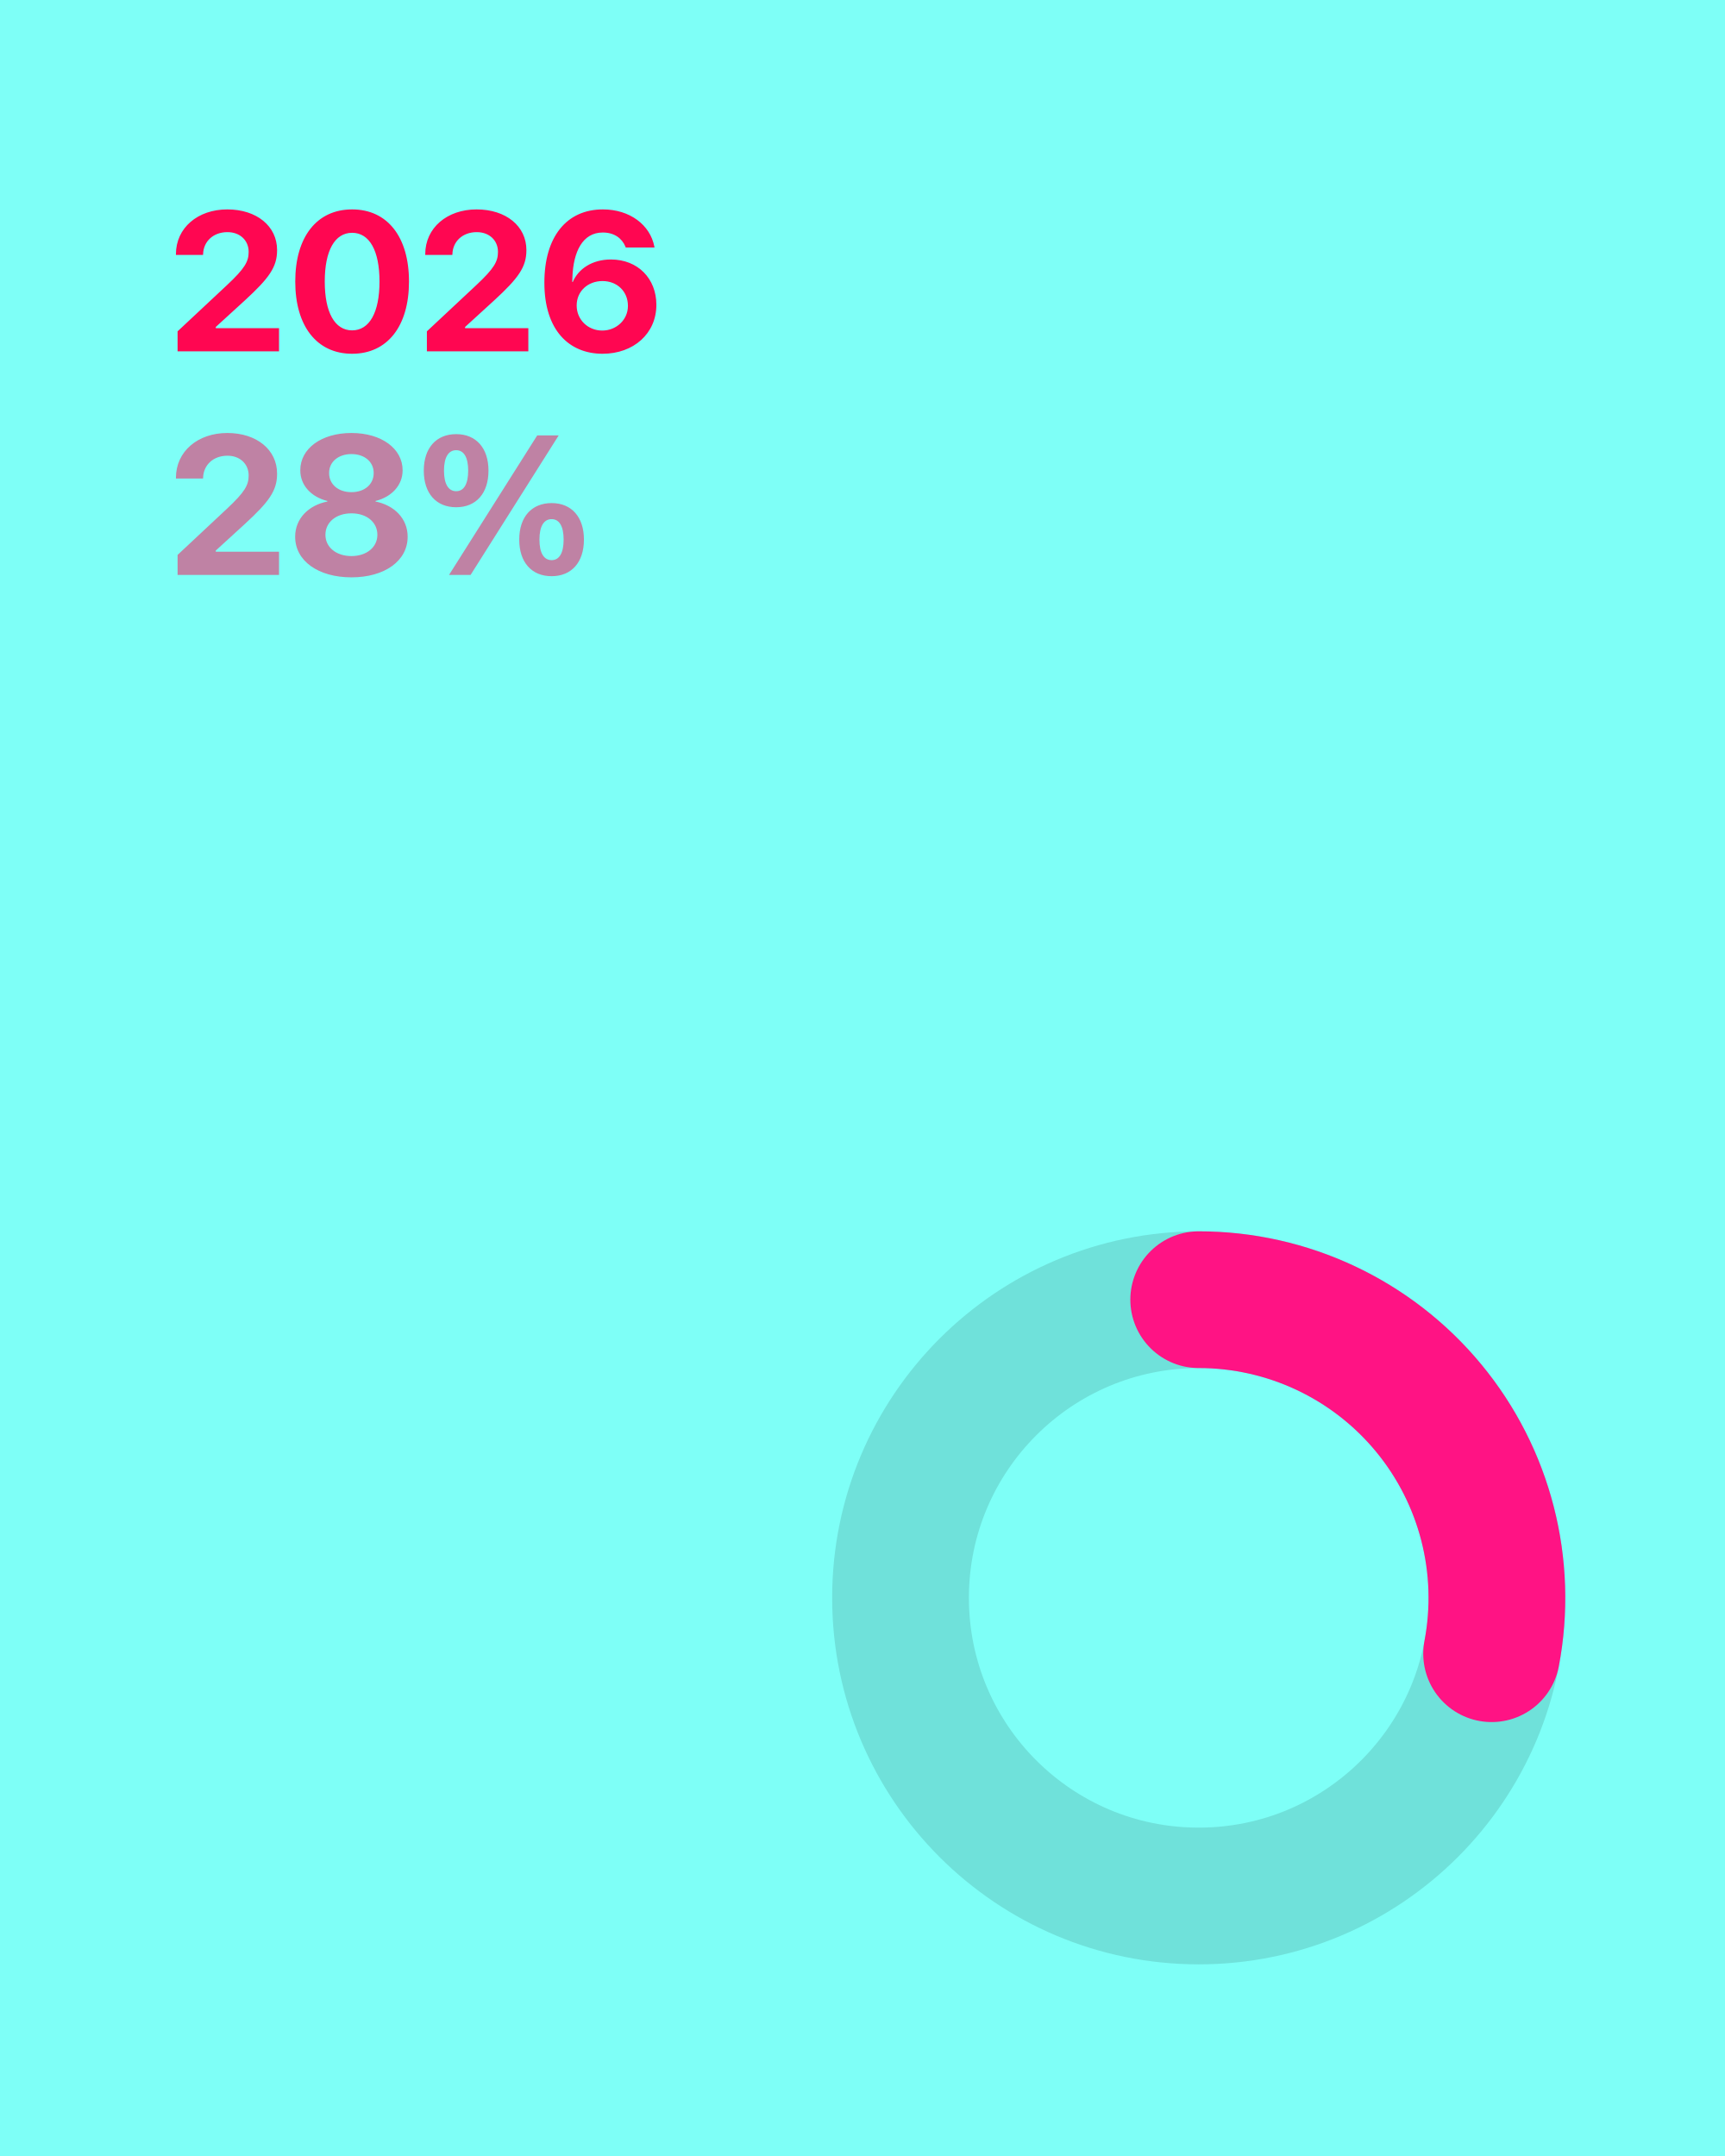
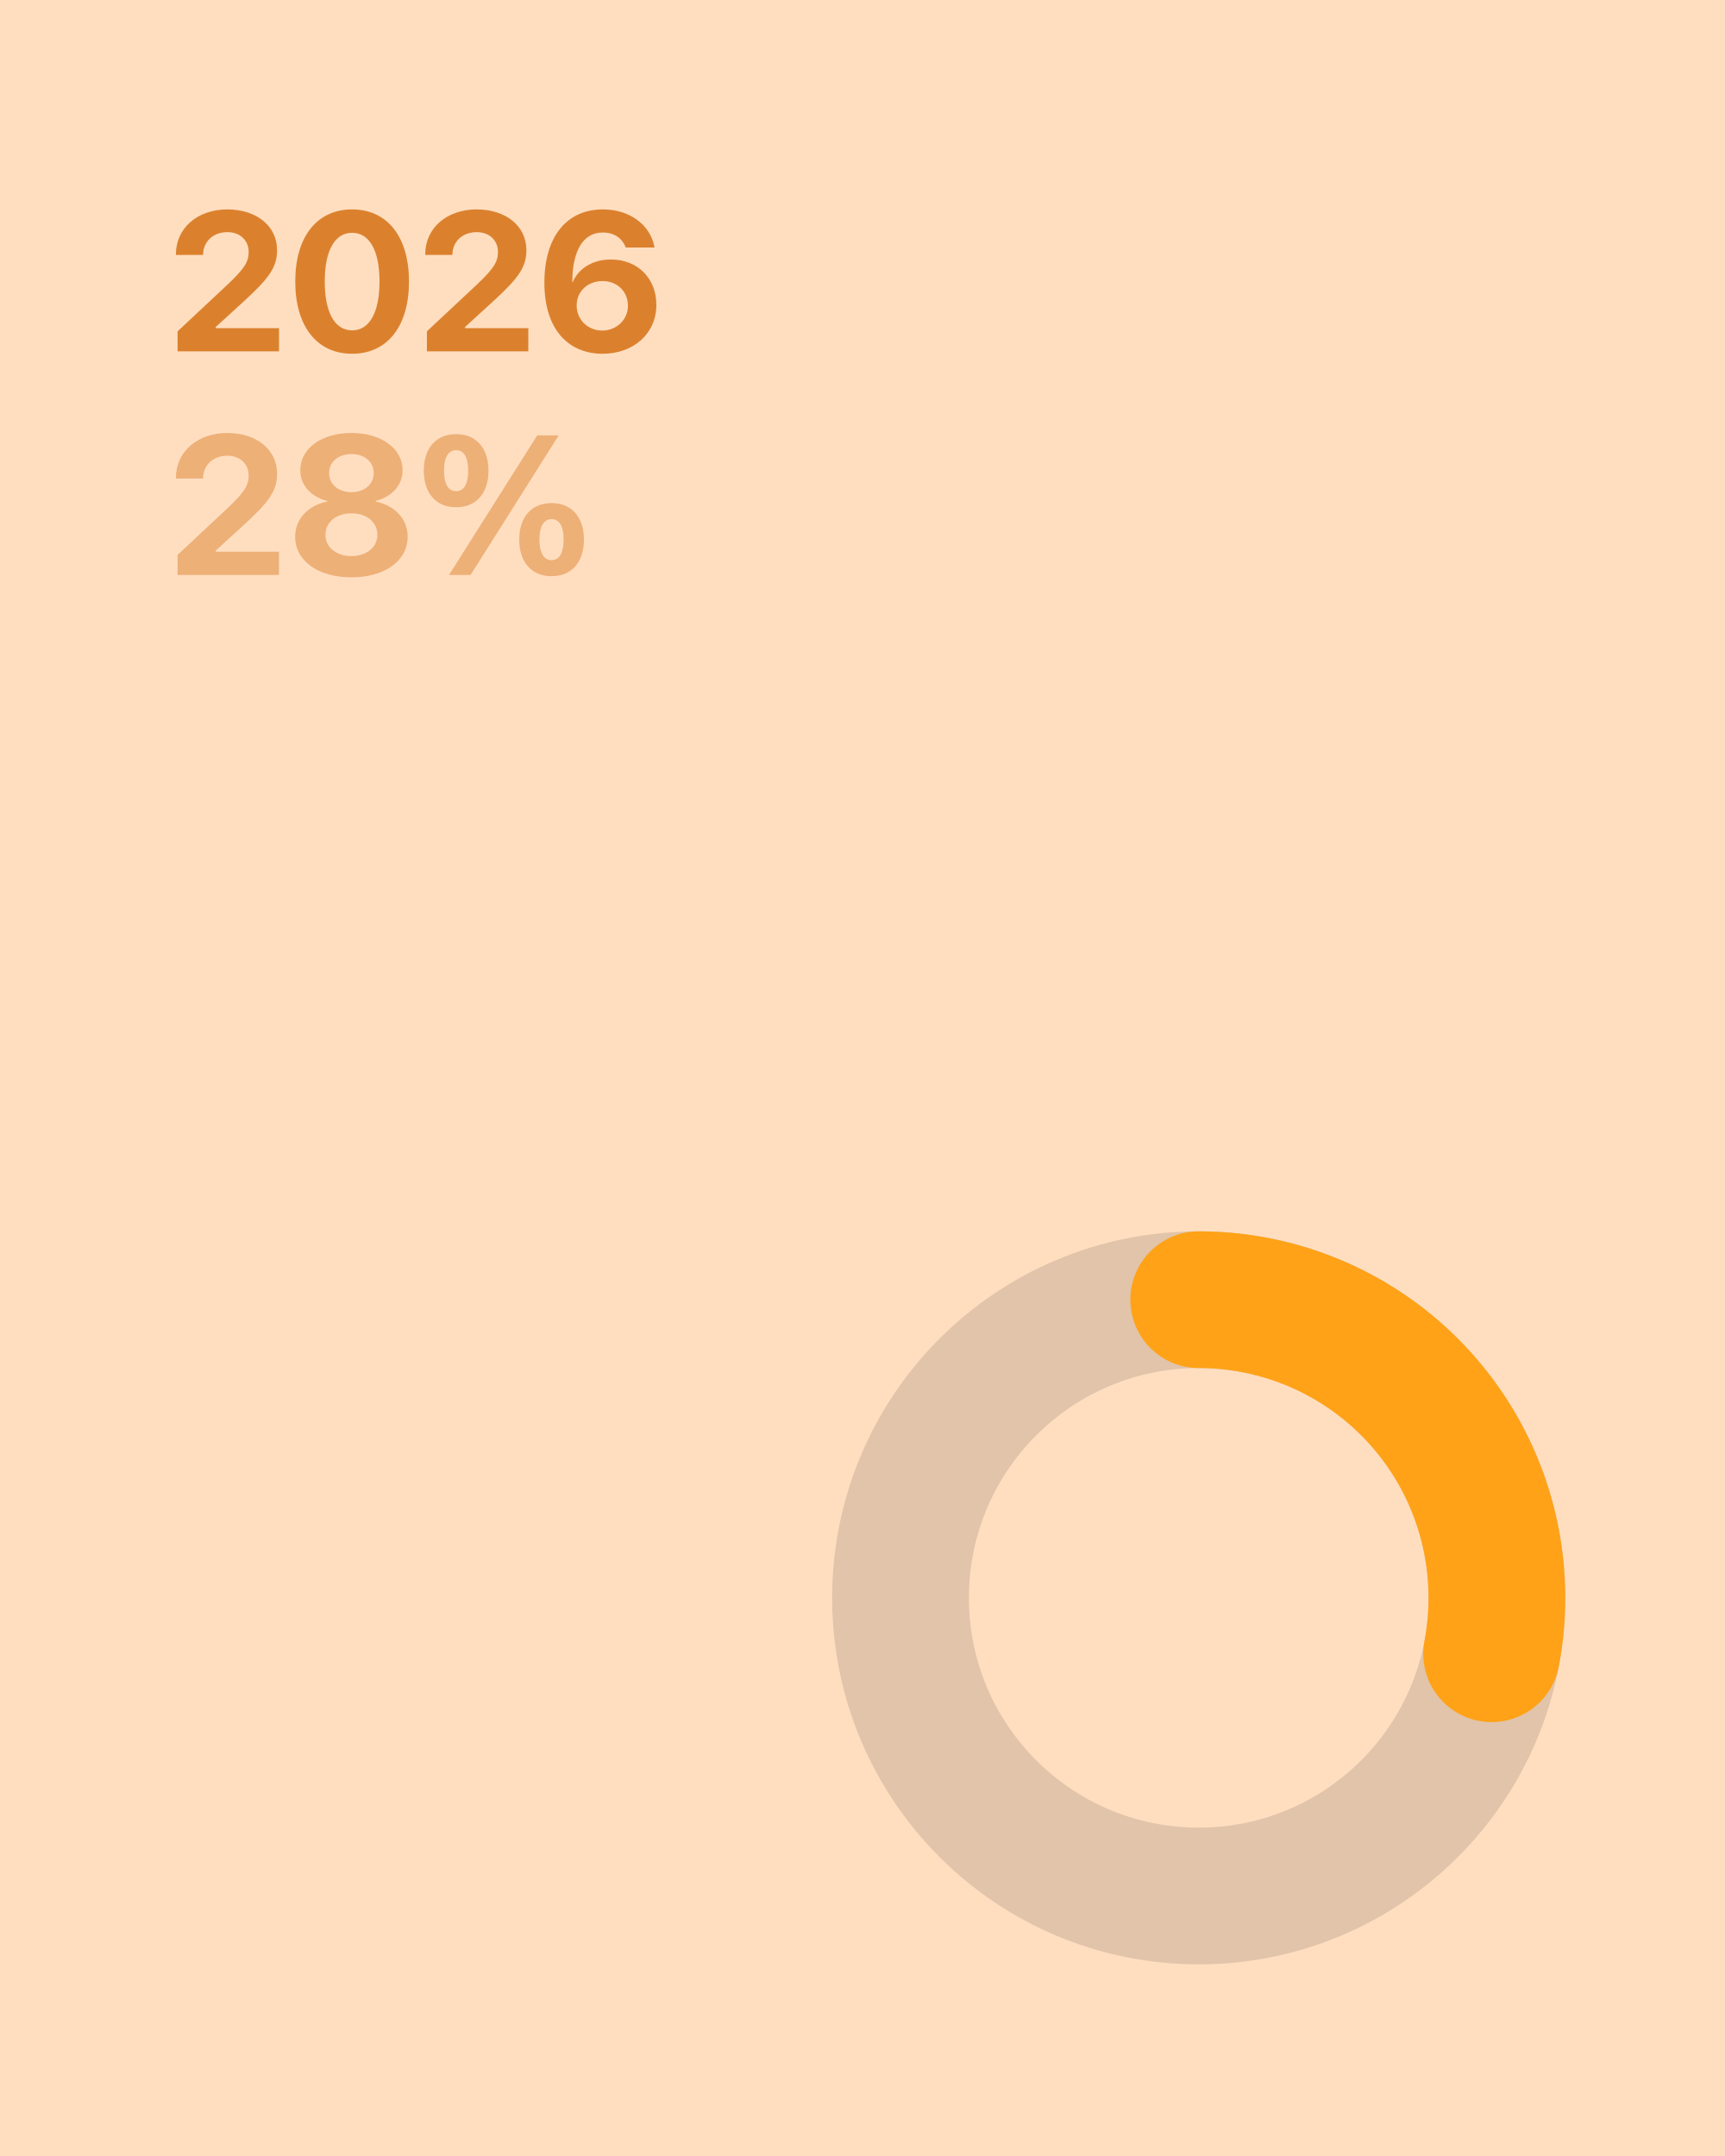
<svg xmlns="http://www.w3.org/2000/svg" viewBox="0 0 1080 1350" width="1080" height="1350">
-   <rect width="1080" height="1350" fill="#7EFFF7" />
+   <rect width="1080" height="1350" fill="#FFDEC0" />
  <circle opacity="0.12" cx="750.5" cy="1000.5" r="186.692" fill="none" stroke="#000000" stroke-width="85.617" />
-   <path d="M750.5 813.808 A186.692 186.692 0 0 1 933.885 1035.483" fill="none" stroke="#FF1384" stroke-width="85.617" stroke-linecap="round" stroke-linejoin="round" />
-   <path d="M111.18 220L174.69 220L174.69 205.47L135.09 205.47L135.09 204.74L153.38 188.03C168.45 174.17 173.48 167.26 173.48 156.67L173.48 156.55C173.48 141.65 160.76 131.12 142.30 131.12C123.83 131.12 110.15 142.68 110.15 159.15L110.15 159.63L127.10 159.63L127.16 159.09C127.40 151.22 133.46 145.35 142.42 145.35C150.17 145.35 155.62 150.43 155.68 157.58L155.68 157.70C155.68 163.75 153.32 168.05 142.05 178.59L111.18 207.47ZM220.46 221.51C242.62 221.51 256.06 204.14 256.06 176.35L256.06 176.22C256.06 148.43 242.62 131.12 220.46 131.12C198.30 131.12 184.86 148.43 184.86 176.22L184.86 176.35C184.86 204.14 198.30 221.51 220.46 221.51ZM220.46 206.86C209.56 206.86 203.33 195.54 203.33 176.35L203.33 176.22C203.33 157.03 209.56 145.77 220.46 145.77C231.36 145.77 237.60 157.03 237.60 176.22L237.60 176.35C237.60 195.54 231.36 206.86 220.46 206.86ZM267.27 220L330.78 220L330.78 205.47L291.18 205.47L291.18 204.74L309.47 188.03C324.54 174.17 329.57 167.26 329.57 156.67L329.57 156.55C329.57 141.65 316.85 131.12 298.39 131.12C279.92 131.12 266.24 142.68 266.24 159.15L266.24 159.63L283.19 159.63L283.25 159.09C283.49 151.22 289.55 145.35 298.51 145.35C306.26 145.35 311.71 150.43 311.77 157.58L311.77 157.70C311.77 163.75 309.41 168.05 298.14 178.59L267.27 207.47ZM377.28 221.51C396.71 221.51 410.94 208.80 410.94 190.94L410.94 190.82C410.94 174.47 399.38 162.48 382.49 162.48C370.68 162.48 362.08 168.41 358.63 176.53L358.27 176.53C358.27 175.62 358.33 174.41 358.39 173.20C359.05 157.76 364.63 145.59 377.40 145.59C384.54 145.59 389.39 149.16 391.57 154.43L391.75 154.97L409.79 154.97L409.67 154.37C407.07 140.87 394.35 131.12 377.46 131.12C354.70 131.12 340.83 148.31 340.83 176.95L340.83 177.07C340.83 206.68 356.21 221.51 377.28 221.51ZM361.05 191.36L361.05 191.24C361.05 182.34 368.08 175.98 377.22 175.98C386.30 175.98 393.14 182.40 393.14 191.48L393.14 191.60C393.14 200.20 385.94 206.98 377.04 206.98C368.08 206.98 361.05 200.14 361.05 191.36Z" fill="#FF0651" />
-   <path d="M111.18 360L174.69 360L174.69 345.47L135.09 345.47L135.09 344.74L153.38 328.03C168.45 314.17 173.48 307.26 173.48 296.67L173.48 296.55C173.48 281.65 160.76 271.12 142.30 271.12C123.83 271.12 110.15 282.68 110.15 299.15L110.15 299.63L127.10 299.63L127.16 299.09C127.40 291.22 133.46 285.35 142.42 285.35C150.17 285.35 155.62 290.43 155.68 297.58L155.68 297.70C155.68 303.75 153.32 308.05 142.05 318.59L111.18 347.47ZM220.04 361.51C240.87 361.51 255.22 351.16 255.22 336.14L255.22 336.02C255.22 324.70 246.80 316.35 235.12 314.04L235.12 313.68C245.17 311.20 252.07 303.87 252.07 294.55L252.07 294.43C252.07 280.93 238.87 271.12 220.04 271.12C201.15 271.12 188.01 280.93 188.01 294.43L188.01 294.55C188.01 303.87 194.85 311.20 204.96 313.68L204.96 314.04C193.22 316.35 184.80 324.70 184.80 336.02L184.80 336.14C184.80 351.16 199.21 361.51 220.04 361.51ZM220.04 308.17C211.80 308.17 206.05 303.27 206.05 296.24L206.05 296.12C206.05 289.16 211.87 284.32 220.04 284.32C228.21 284.32 233.96 289.16 233.96 296.12L233.96 296.24C233.96 303.27 228.27 308.17 220.04 308.17ZM220.04 348.19C210.47 348.19 203.75 342.62 203.75 334.93L203.75 334.81C203.75 327.06 210.41 321.43 220.04 321.43C229.67 321.43 236.27 327.06 236.27 334.81L236.27 334.93C236.27 342.62 229.54 348.19 220.04 348.19ZM285.61 317.62C298.14 317.62 305.83 308.84 305.83 294.73L305.83 294.67C305.83 280.62 298.14 271.84 285.61 271.84C273.02 271.84 265.33 280.62 265.33 294.67L265.33 294.73C265.33 308.84 273.02 317.62 285.61 317.62ZM294.63 360L349.79 272.63L336.35 272.63L281.13 360ZM285.61 307.57C280.71 307.57 277.98 303.03 277.98 294.73L277.98 294.67C277.98 286.44 280.71 281.89 285.61 281.89C290.46 281.89 293.12 286.44 293.12 294.67L293.12 294.73C293.12 303.03 290.46 307.57 285.61 307.57ZM345.37 360.79C357.90 360.79 365.59 352.01 365.59 337.90L365.59 337.84C365.59 323.79 357.90 315.01 345.37 315.01C332.78 315.01 325.09 323.79 325.09 337.84L325.09 337.90C325.09 352.01 332.78 360.79 345.37 360.79ZM345.37 350.74C340.47 350.74 337.74 346.20 337.74 337.90L337.74 337.84C337.74 329.61 340.47 325.06 345.37 325.06C350.21 325.06 352.88 329.61 352.88 337.84L352.88 337.90C352.88 346.20 350.21 350.74 345.37 350.74Z" fill="#FF0651" opacity="0.5" />
+   <path d="M750.5 813.808 A186.692 186.692 0 0 1 933.885 1035.483" fill="none" stroke="#FFA217" stroke-width="85.617" stroke-linecap="round" stroke-linejoin="round" />
+   <path d="M111.18 220L174.69 220L174.69 205.47L135.09 205.47L135.09 204.74L153.38 188.03C168.45 174.17 173.48 167.26 173.48 156.67L173.48 156.55C173.48 141.65 160.76 131.12 142.30 131.12C123.83 131.12 110.15 142.68 110.15 159.15L110.15 159.63L127.10 159.63L127.16 159.09C127.40 151.22 133.46 145.35 142.42 145.35C150.17 145.35 155.62 150.43 155.68 157.58L155.68 157.70C155.68 163.75 153.32 168.05 142.05 178.59L111.18 207.47ZM220.46 221.51C242.62 221.51 256.06 204.14 256.06 176.35L256.06 176.22C256.06 148.43 242.62 131.12 220.46 131.12C198.30 131.12 184.86 148.43 184.86 176.22L184.86 176.35C184.86 204.14 198.30 221.51 220.46 221.51ZM220.46 206.86C209.56 206.86 203.33 195.54 203.33 176.35L203.33 176.22C203.33 157.03 209.56 145.77 220.46 145.77C231.36 145.77 237.60 157.03 237.60 176.22L237.60 176.35C237.60 195.54 231.36 206.86 220.46 206.86ZM267.27 220L330.78 220L330.78 205.47L291.18 205.47L291.18 204.74L309.47 188.03C324.54 174.17 329.57 167.26 329.57 156.67L329.57 156.55C329.57 141.65 316.85 131.12 298.39 131.12C279.92 131.12 266.24 142.68 266.24 159.15L266.24 159.63L283.19 159.63L283.25 159.09C283.49 151.22 289.55 145.35 298.51 145.35C306.26 145.35 311.71 150.43 311.77 157.58L311.77 157.70C311.77 163.75 309.41 168.05 298.14 178.59L267.27 207.47ZM377.28 221.51C396.71 221.51 410.94 208.80 410.94 190.94L410.94 190.82C410.94 174.47 399.38 162.48 382.49 162.48C370.68 162.48 362.08 168.41 358.63 176.53L358.27 176.53C358.27 175.62 358.33 174.41 358.39 173.20C359.05 157.76 364.63 145.59 377.40 145.59C384.54 145.59 389.39 149.16 391.57 154.43L391.75 154.97L409.79 154.97L409.67 154.37C407.07 140.87 394.35 131.12 377.46 131.12C354.70 131.12 340.83 148.31 340.83 176.95L340.83 177.07C340.83 206.68 356.21 221.51 377.28 221.51ZM361.05 191.36L361.05 191.24C361.05 182.34 368.08 175.98 377.22 175.98C386.30 175.98 393.14 182.40 393.14 191.48L393.14 191.60C393.14 200.20 385.94 206.98 377.04 206.98C368.08 206.98 361.05 200.14 361.05 191.36Z" fill="#DB812E" />
+   <path d="M111.18 360L174.69 360L174.69 345.47L135.09 345.47L135.09 344.74L153.38 328.03C168.45 314.17 173.48 307.26 173.48 296.67L173.48 296.55C173.48 281.65 160.76 271.12 142.30 271.12C123.83 271.12 110.15 282.68 110.15 299.15L110.15 299.63L127.10 299.63L127.16 299.09C127.40 291.22 133.46 285.35 142.42 285.35C150.17 285.35 155.62 290.43 155.68 297.58L155.68 297.70C155.68 303.75 153.32 308.05 142.05 318.59L111.18 347.47ZM220.04 361.51C240.87 361.51 255.22 351.16 255.22 336.14L255.22 336.02C255.22 324.70 246.80 316.35 235.12 314.04L235.12 313.68C245.17 311.20 252.07 303.87 252.07 294.55L252.07 294.43C252.07 280.93 238.87 271.12 220.04 271.12C201.15 271.12 188.01 280.93 188.01 294.43L188.01 294.55C188.01 303.87 194.85 311.20 204.96 313.68L204.96 314.04C193.22 316.35 184.80 324.70 184.80 336.02L184.80 336.14C184.80 351.16 199.21 361.51 220.04 361.51ZM220.04 308.17C211.80 308.17 206.05 303.27 206.05 296.24L206.05 296.12C206.05 289.16 211.87 284.32 220.04 284.32C228.21 284.32 233.96 289.16 233.96 296.12L233.96 296.24C233.96 303.27 228.27 308.17 220.04 308.17ZM220.04 348.19C210.47 348.19 203.75 342.62 203.75 334.93L203.75 334.81C203.75 327.06 210.41 321.43 220.04 321.43C229.67 321.43 236.27 327.06 236.27 334.81L236.27 334.93C236.27 342.62 229.54 348.19 220.04 348.19ZM285.61 317.62C298.14 317.62 305.83 308.84 305.83 294.73L305.83 294.67C305.83 280.62 298.14 271.84 285.61 271.84C273.02 271.84 265.33 280.62 265.33 294.67L265.33 294.73C265.33 308.84 273.02 317.62 285.61 317.62ZM294.63 360L349.79 272.63L336.35 272.63L281.13 360ZM285.61 307.57C280.71 307.57 277.98 303.03 277.98 294.73L277.98 294.67C277.98 286.44 280.71 281.89 285.61 281.89C290.46 281.89 293.12 286.44 293.12 294.67L293.12 294.73C293.12 303.03 290.46 307.57 285.61 307.57ZM345.37 360.79C357.90 360.79 365.59 352.01 365.59 337.90L365.59 337.84C365.59 323.79 357.90 315.01 345.37 315.01C332.78 315.01 325.09 323.79 325.09 337.84L325.09 337.90C325.09 352.01 332.78 360.79 345.37 360.79ZM345.37 350.74C340.47 350.74 337.74 346.20 337.74 337.90L337.74 337.84C337.74 329.61 340.47 325.06 345.37 325.06C350.21 325.06 352.88 329.61 352.88 337.84L352.88 337.90C352.88 346.20 350.21 350.74 345.37 350.74Z" fill="#DB812E" opacity="0.5" />
</svg>
